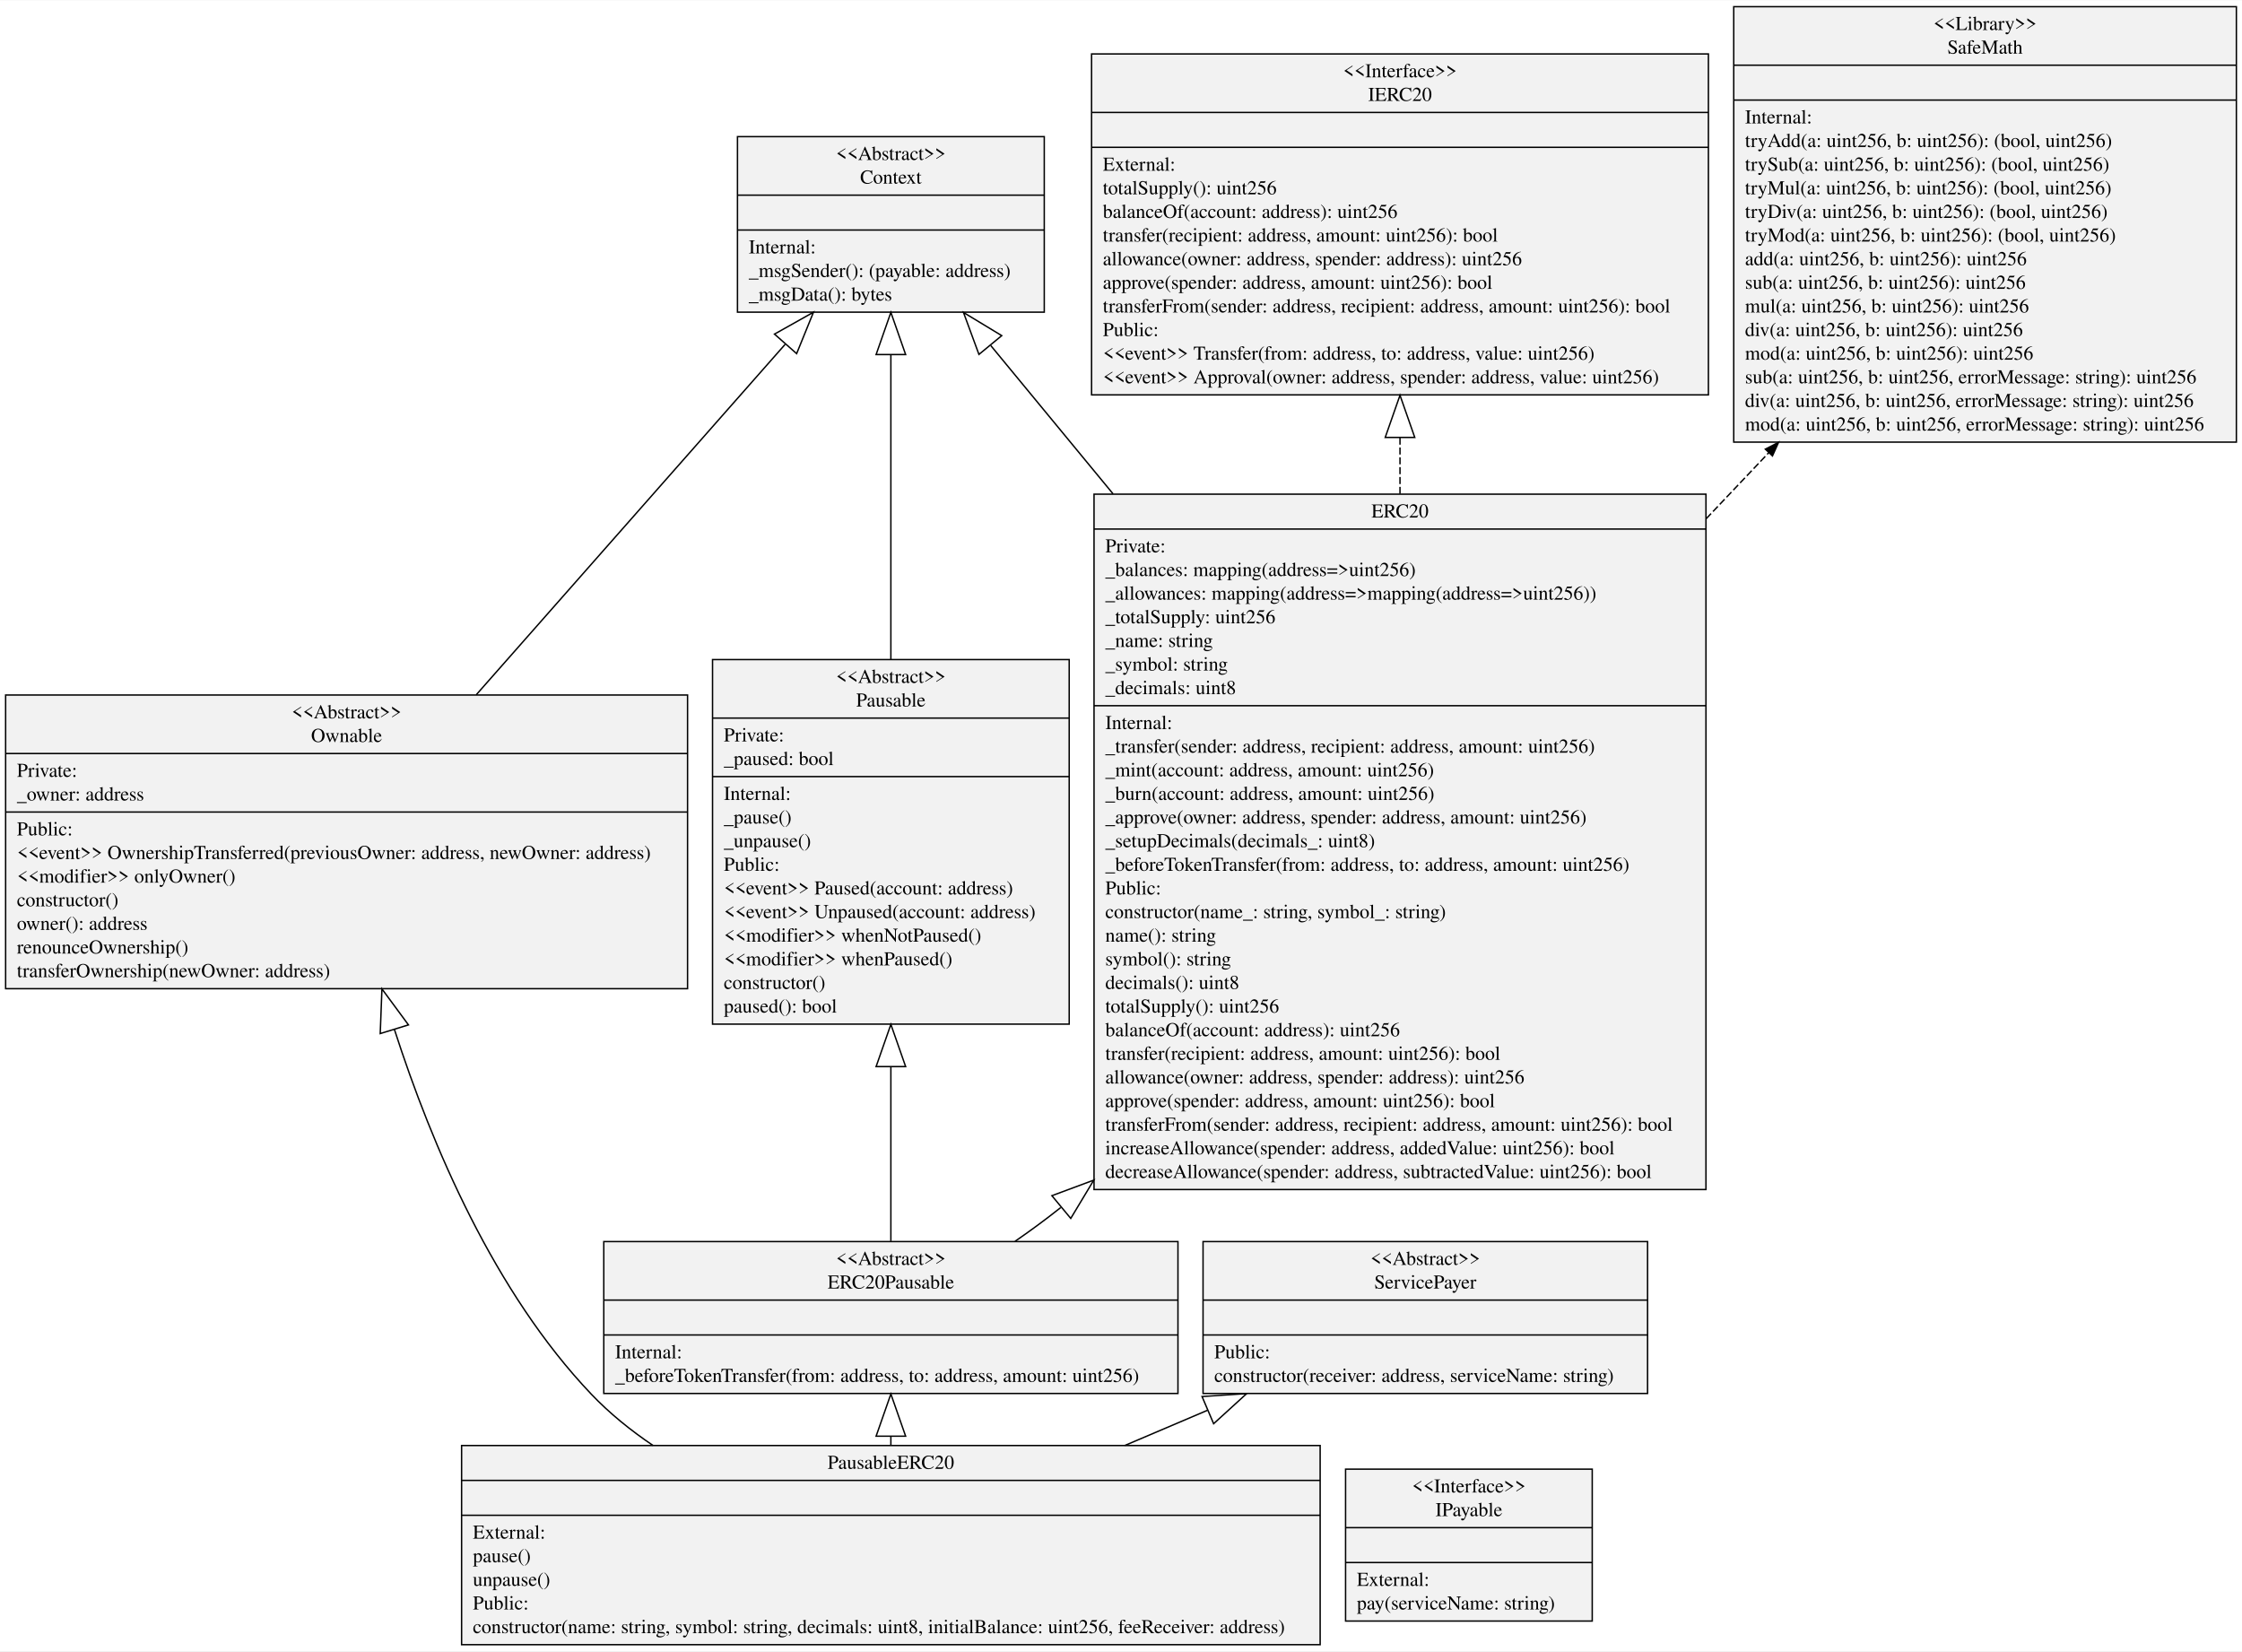
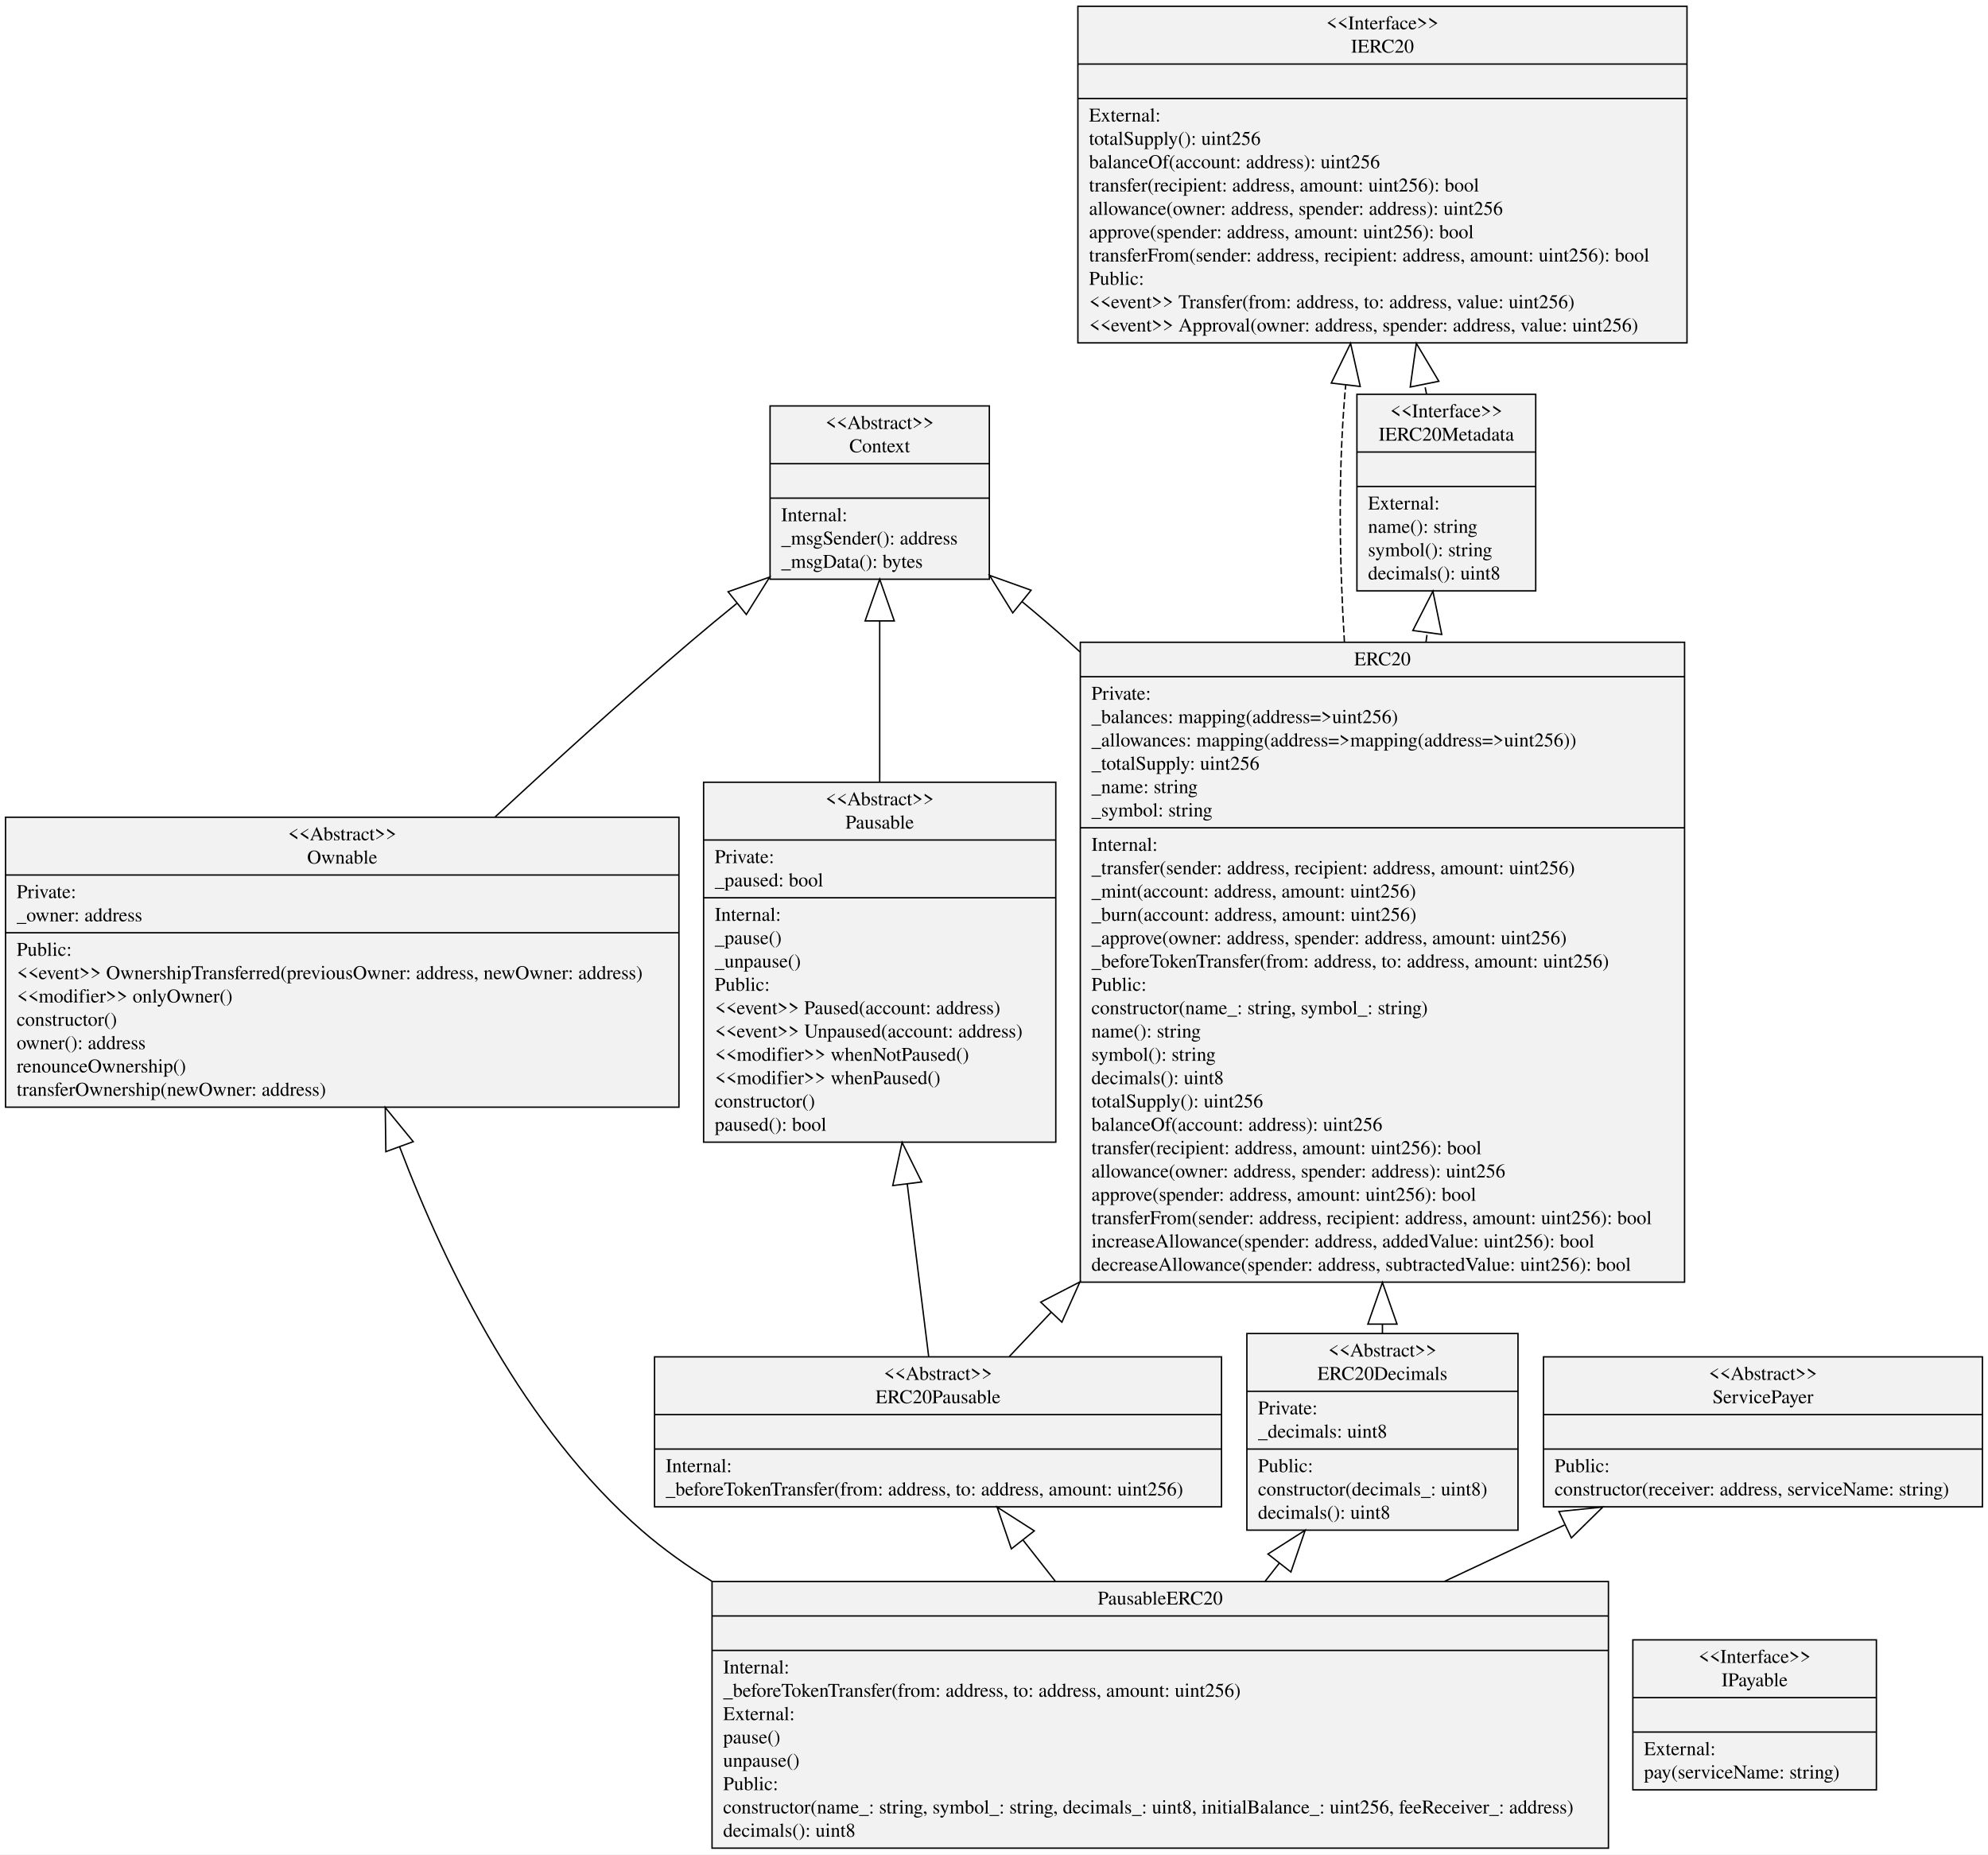
- <svg xmlns="http://www.w3.org/2000/svg" width="1594pt" height="1174pt" viewBox="0.00 0.00 1594.13 1173.60">
-   <g id="graph0" class="graph" transform="scale(1 1) rotate(0) translate(4 1169.6)">
-     <polygon fill="#ffffff" stroke="transparent" points="-4,4 -4,-1169.6 1590.133,-1169.6 1590.133,4 -4,4" />
+ <svg xmlns="http://www.w3.org/2000/svg" width="1431pt" height="1335pt" viewBox="0.00 0.00 1431.48 1335.40">
+   <g id="graph0" class="graph" transform="scale(1 1) rotate(0) translate(4 1331.4)">
+     <polygon fill="#ffffff" stroke="transparent" points="-4,4 -4,-1331.4 1427.477,-1331.4 1427.477,4 -4,4" />
    <g id="node1" class="node">
-       <polygon fill="#f2f2f2" stroke="#000000" points="520.365,-947.9 520.365,-1072.7 738.509,-1072.7 738.509,-947.9 520.365,-947.9" />
-       <text text-anchor="middle" x="629.437" y="-1056.1" font-family="Times,serif" font-size="14.00" fill="#000000">&lt;&lt;Abstract&gt;&gt;</text>
-       <text text-anchor="middle" x="629.437" y="-1039.3" font-family="Times,serif" font-size="14.00" fill="#000000">Context</text>
-       <polyline fill="none" stroke="#000000" points="520.365,-1031.1 738.509,-1031.1 " />
-       <text text-anchor="middle" x="629.437" y="-1014.5" font-family="Times,serif" font-size="14.00" fill="#000000"> </text>
-       <polyline fill="none" stroke="#000000" points="520.365,-1006.3 738.509,-1006.3 " />
-       <text text-anchor="start" x="528.365" y="-989.7" font-family="Times,serif" font-size="14.00" fill="#000000">Internal:</text>
-       <text text-anchor="start" x="528.365" y="-972.9" font-family="Times,serif" font-size="14.00" fill="#000000">    _msgSender(): (payable: address)</text>
-       <text text-anchor="start" x="528.365" y="-956.1" font-family="Times,serif" font-size="14.00" fill="#000000">    _msgData(): bytes</text>
+       <polygon fill="#f2f2f2" stroke="#000000" points="550.488,-914.3 550.488,-1039.1 708.386,-1039.1 708.386,-914.3 550.488,-914.3" />
+       <text text-anchor="middle" x="629.437" y="-1022.5" font-family="Times,serif" font-size="14.00" fill="#000000">&lt;&lt;Abstract&gt;&gt;</text>
+       <text text-anchor="middle" x="629.437" y="-1005.7" font-family="Times,serif" font-size="14.00" fill="#000000">Context</text>
+       <polyline fill="none" stroke="#000000" points="550.488,-997.5 708.386,-997.5 " />
+       <text text-anchor="middle" x="629.437" y="-980.9" font-family="Times,serif" font-size="14.00" fill="#000000"> </text>
+       <polyline fill="none" stroke="#000000" points="550.488,-972.7 708.386,-972.7 " />
+       <text text-anchor="start" x="558.488" y="-956.1" font-family="Times,serif" font-size="14.00" fill="#000000">Internal:</text>
+       <text text-anchor="start" x="558.488" y="-939.3" font-family="Times,serif" font-size="14.00" fill="#000000">    _msgSender(): address</text>
+       <text text-anchor="start" x="558.488" y="-922.5" font-family="Times,serif" font-size="14.00" fill="#000000">    _msgData(): bytes</text>
    </g>
    <g id="node2" class="node">
-       <polygon fill="#f2f2f2" stroke="#000000" points="0,-466.9 0,-675.7 484.874,-675.7 484.874,-466.9 0,-466.9" />
-       <text text-anchor="middle" x="242.437" y="-659.1" font-family="Times,serif" font-size="14.00" fill="#000000">&lt;&lt;Abstract&gt;&gt;</text>
-       <text text-anchor="middle" x="242.437" y="-642.3" font-family="Times,serif" font-size="14.00" fill="#000000">Ownable</text>
-       <polyline fill="none" stroke="#000000" points="0,-634.1 484.874,-634.1 " />
-       <text text-anchor="start" x="8" y="-617.5" font-family="Times,serif" font-size="14.00" fill="#000000">Private:</text>
-       <text text-anchor="start" x="8" y="-600.7" font-family="Times,serif" font-size="14.00" fill="#000000">   _owner: address</text>
-       <polyline fill="none" stroke="#000000" points="0,-592.5 484.874,-592.5 " />
-       <text text-anchor="start" x="8" y="-575.9" font-family="Times,serif" font-size="14.00" fill="#000000">Public:</text>
-       <text text-anchor="start" x="8" y="-559.1" font-family="Times,serif" font-size="14.00" fill="#000000">    &lt;&lt;event&gt;&gt; OwnershipTransferred(previousOwner: address, newOwner: address)</text>
-       <text text-anchor="start" x="8" y="-542.3" font-family="Times,serif" font-size="14.00" fill="#000000">    &lt;&lt;modifier&gt;&gt; onlyOwner()</text>
-       <text text-anchor="start" x="8" y="-525.5" font-family="Times,serif" font-size="14.00" fill="#000000">    constructor()</text>
-       <text text-anchor="start" x="8" y="-508.7" font-family="Times,serif" font-size="14.00" fill="#000000">    owner(): address</text>
-       <text text-anchor="start" x="8" y="-491.9" font-family="Times,serif" font-size="14.00" fill="#000000">    renounceOwnership()</text>
-       <text text-anchor="start" x="8" y="-475.1" font-family="Times,serif" font-size="14.00" fill="#000000">    transferOwnership(newOwner: address)</text>
+       <polygon fill="#f2f2f2" stroke="#000000" points="0,-534.1 0,-742.9 484.874,-742.9 484.874,-534.1 0,-534.1" />
+       <text text-anchor="middle" x="242.437" y="-726.3" font-family="Times,serif" font-size="14.00" fill="#000000">&lt;&lt;Abstract&gt;&gt;</text>
+       <text text-anchor="middle" x="242.437" y="-709.5" font-family="Times,serif" font-size="14.00" fill="#000000">Ownable</text>
+       <polyline fill="none" stroke="#000000" points="0,-701.3 484.874,-701.3 " />
+       <text text-anchor="start" x="8" y="-684.7" font-family="Times,serif" font-size="14.00" fill="#000000">Private:</text>
+       <text text-anchor="start" x="8" y="-667.9" font-family="Times,serif" font-size="14.00" fill="#000000">   _owner: address</text>
+       <polyline fill="none" stroke="#000000" points="0,-659.7 484.874,-659.7 " />
+       <text text-anchor="start" x="8" y="-643.1" font-family="Times,serif" font-size="14.00" fill="#000000">Public:</text>
+       <text text-anchor="start" x="8" y="-626.3" font-family="Times,serif" font-size="14.00" fill="#000000">    &lt;&lt;event&gt;&gt; OwnershipTransferred(previousOwner: address, newOwner: address)</text>
+       <text text-anchor="start" x="8" y="-609.5" font-family="Times,serif" font-size="14.00" fill="#000000">    &lt;&lt;modifier&gt;&gt; onlyOwner()</text>
+       <text text-anchor="start" x="8" y="-592.7" font-family="Times,serif" font-size="14.00" fill="#000000">    constructor()</text>
+       <text text-anchor="start" x="8" y="-575.9" font-family="Times,serif" font-size="14.00" fill="#000000">    owner(): address</text>
+       <text text-anchor="start" x="8" y="-559.1" font-family="Times,serif" font-size="14.00" fill="#000000">    renounceOwnership()</text>
+       <text text-anchor="start" x="8" y="-542.3" font-family="Times,serif" font-size="14.00" fill="#000000">    transferOwnership(newOwner: address)</text>
    </g>
    <g id="edge1" class="edge">
-       <path fill="none" stroke="#000000" d="M334.642,-675.894C401.729,-751.996 491.441,-853.762 554.212,-924.967" />
-       <polygon fill="none" stroke="#000000" points="546.681,-932.302 574.395,-947.863 562.433,-918.415 546.681,-932.302" />
+       <path fill="none" stroke="#000000" d="M352.323,-742.928C395.635,-783.2 446.234,-829.167 493.437,-869.4 504.032,-878.431 515.242,-887.703 526.498,-896.836" />
+       <polygon fill="none" stroke="#000000" points="520.253,-905.286 550.23,-915.851 533.384,-888.898 520.253,-905.286" />
    </g>
    <g id="node3" class="node">
-       <polygon fill="#f2f2f2" stroke="#000000" points="772.137,-889.1 772.137,-1131.5 1210.737,-1131.5 1210.737,-889.1 772.137,-889.1" />
-       <text text-anchor="middle" x="991.437" y="-1114.9" font-family="Times,serif" font-size="14.00" fill="#000000">&lt;&lt;Interface&gt;&gt;</text>
-       <text text-anchor="middle" x="991.437" y="-1098.1" font-family="Times,serif" font-size="14.00" fill="#000000">IERC20</text>
-       <polyline fill="none" stroke="#000000" points="772.137,-1089.9 1210.737,-1089.9 " />
-       <text text-anchor="middle" x="991.437" y="-1073.3" font-family="Times,serif" font-size="14.00" fill="#000000"> </text>
-       <polyline fill="none" stroke="#000000" points="772.137,-1065.1 1210.737,-1065.1 " />
-       <text text-anchor="start" x="780.137" y="-1048.5" font-family="Times,serif" font-size="14.00" fill="#000000">External:</text>
-       <text text-anchor="start" x="780.137" y="-1031.7" font-family="Times,serif" font-size="14.00" fill="#000000">     totalSupply(): uint256</text>
-       <text text-anchor="start" x="780.137" y="-1014.9" font-family="Times,serif" font-size="14.00" fill="#000000">     balanceOf(account: address): uint256</text>
-       <text text-anchor="start" x="780.137" y="-998.1" font-family="Times,serif" font-size="14.00" fill="#000000">     transfer(recipient: address, amount: uint256): bool</text>
-       <text text-anchor="start" x="780.137" y="-981.3" font-family="Times,serif" font-size="14.00" fill="#000000">     allowance(owner: address, spender: address): uint256</text>
-       <text text-anchor="start" x="780.137" y="-964.5" font-family="Times,serif" font-size="14.00" fill="#000000">     approve(spender: address, amount: uint256): bool</text>
-       <text text-anchor="start" x="780.137" y="-947.7" font-family="Times,serif" font-size="14.00" fill="#000000">     transferFrom(sender: address, recipient: address, amount: uint256): bool</text>
-       <text text-anchor="start" x="780.137" y="-930.9" font-family="Times,serif" font-size="14.00" fill="#000000">Public:</text>
-       <text text-anchor="start" x="780.137" y="-914.1" font-family="Times,serif" font-size="14.00" fill="#000000">    &lt;&lt;event&gt;&gt; Transfer(from: address, to: address, value: uint256)</text>
-       <text text-anchor="start" x="780.137" y="-897.3" font-family="Times,serif" font-size="14.00" fill="#000000">    &lt;&lt;event&gt;&gt; Approval(owner: address, spender: address, value: uint256)</text>
+       <polygon fill="#f2f2f2" stroke="#000000" points="772.137,-1084.5 772.137,-1326.9 1210.737,-1326.9 1210.737,-1084.5 772.137,-1084.5" />
+       <text text-anchor="middle" x="991.437" y="-1310.3" font-family="Times,serif" font-size="14.00" fill="#000000">&lt;&lt;Interface&gt;&gt;</text>
+       <text text-anchor="middle" x="991.437" y="-1293.5" font-family="Times,serif" font-size="14.00" fill="#000000">IERC20</text>
+       <polyline fill="none" stroke="#000000" points="772.137,-1285.3 1210.737,-1285.3 " />
+       <text text-anchor="middle" x="991.437" y="-1268.7" font-family="Times,serif" font-size="14.00" fill="#000000"> </text>
+       <polyline fill="none" stroke="#000000" points="772.137,-1260.5 1210.737,-1260.5 " />
+       <text text-anchor="start" x="780.137" y="-1243.9" font-family="Times,serif" font-size="14.00" fill="#000000">External:</text>
+       <text text-anchor="start" x="780.137" y="-1227.1" font-family="Times,serif" font-size="14.00" fill="#000000">     totalSupply(): uint256</text>
+       <text text-anchor="start" x="780.137" y="-1210.3" font-family="Times,serif" font-size="14.00" fill="#000000">     balanceOf(account: address): uint256</text>
+       <text text-anchor="start" x="780.137" y="-1193.5" font-family="Times,serif" font-size="14.00" fill="#000000">     transfer(recipient: address, amount: uint256): bool</text>
+       <text text-anchor="start" x="780.137" y="-1176.7" font-family="Times,serif" font-size="14.00" fill="#000000">     allowance(owner: address, spender: address): uint256</text>
+       <text text-anchor="start" x="780.137" y="-1159.9" font-family="Times,serif" font-size="14.00" fill="#000000">     approve(spender: address, amount: uint256): bool</text>
+       <text text-anchor="start" x="780.137" y="-1143.1" font-family="Times,serif" font-size="14.00" fill="#000000">     transferFrom(sender: address, recipient: address, amount: uint256): bool</text>
+       <text text-anchor="start" x="780.137" y="-1126.3" font-family="Times,serif" font-size="14.00" fill="#000000">Public:</text>
+       <text text-anchor="start" x="780.137" y="-1109.5" font-family="Times,serif" font-size="14.00" fill="#000000">    &lt;&lt;event&gt;&gt; Transfer(from: address, to: address, value: uint256)</text>
+       <text text-anchor="start" x="780.137" y="-1092.7" font-family="Times,serif" font-size="14.00" fill="#000000">    &lt;&lt;event&gt;&gt; Approval(owner: address, spender: address, value: uint256)</text>
    </g>
    <g id="node4" class="node">
-       <polygon fill="#f2f2f2" stroke="#000000" points="1228.741,-855.5 1228.741,-1165.1 1586.133,-1165.1 1586.133,-855.5 1228.741,-855.5" />
-       <text text-anchor="middle" x="1407.437" y="-1148.5" font-family="Times,serif" font-size="14.00" fill="#000000">&lt;&lt;Library&gt;&gt;</text>
-       <text text-anchor="middle" x="1407.437" y="-1131.7" font-family="Times,serif" font-size="14.00" fill="#000000">SafeMath</text>
-       <polyline fill="none" stroke="#000000" points="1228.741,-1123.5 1586.133,-1123.5 " />
-       <text text-anchor="middle" x="1407.437" y="-1106.9" font-family="Times,serif" font-size="14.00" fill="#000000"> </text>
-       <polyline fill="none" stroke="#000000" points="1228.741,-1098.7 1586.133,-1098.7 " />
-       <text text-anchor="start" x="1236.741" y="-1082.1" font-family="Times,serif" font-size="14.00" fill="#000000">Internal:</text>
-       <text text-anchor="start" x="1236.741" y="-1065.3" font-family="Times,serif" font-size="14.00" fill="#000000">    tryAdd(a: uint256, b: uint256): (bool, uint256)</text>
-       <text text-anchor="start" x="1236.741" y="-1048.5" font-family="Times,serif" font-size="14.00" fill="#000000">    trySub(a: uint256, b: uint256): (bool, uint256)</text>
-       <text text-anchor="start" x="1236.741" y="-1031.7" font-family="Times,serif" font-size="14.00" fill="#000000">    tryMul(a: uint256, b: uint256): (bool, uint256)</text>
-       <text text-anchor="start" x="1236.741" y="-1014.9" font-family="Times,serif" font-size="14.00" fill="#000000">    tryDiv(a: uint256, b: uint256): (bool, uint256)</text>
-       <text text-anchor="start" x="1236.741" y="-998.1" font-family="Times,serif" font-size="14.00" fill="#000000">    tryMod(a: uint256, b: uint256): (bool, uint256)</text>
-       <text text-anchor="start" x="1236.741" y="-981.3" font-family="Times,serif" font-size="14.00" fill="#000000">    add(a: uint256, b: uint256): uint256</text>
-       <text text-anchor="start" x="1236.741" y="-964.5" font-family="Times,serif" font-size="14.00" fill="#000000">    sub(a: uint256, b: uint256): uint256</text>
-       <text text-anchor="start" x="1236.741" y="-947.7" font-family="Times,serif" font-size="14.00" fill="#000000">    mul(a: uint256, b: uint256): uint256</text>
-       <text text-anchor="start" x="1236.741" y="-930.9" font-family="Times,serif" font-size="14.00" fill="#000000">    div(a: uint256, b: uint256): uint256</text>
-       <text text-anchor="start" x="1236.741" y="-914.1" font-family="Times,serif" font-size="14.00" fill="#000000">    mod(a: uint256, b: uint256): uint256</text>
-       <text text-anchor="start" x="1236.741" y="-897.3" font-family="Times,serif" font-size="14.00" fill="#000000">    sub(a: uint256, b: uint256, errorMessage: string): uint256</text>
-       <text text-anchor="start" x="1236.741" y="-880.5" font-family="Times,serif" font-size="14.00" fill="#000000">    div(a: uint256, b: uint256, errorMessage: string): uint256</text>
-       <text text-anchor="start" x="1236.741" y="-863.7" font-family="Times,serif" font-size="14.00" fill="#000000">    mod(a: uint256, b: uint256, errorMessage: string): uint256</text>
+       <polygon fill="#f2f2f2" stroke="#000000" points="973.06,-905.9 973.06,-1047.5 1101.814,-1047.5 1101.814,-905.9 973.06,-905.9" />
+       <text text-anchor="middle" x="1037.437" y="-1030.9" font-family="Times,serif" font-size="14.00" fill="#000000">&lt;&lt;Interface&gt;&gt;</text>
+       <text text-anchor="middle" x="1037.437" y="-1014.1" font-family="Times,serif" font-size="14.00" fill="#000000">IERC20Metadata</text>
+       <polyline fill="none" stroke="#000000" points="973.06,-1005.9 1101.814,-1005.9 " />
+       <text text-anchor="middle" x="1037.437" y="-989.3" font-family="Times,serif" font-size="14.00" fill="#000000"> </text>
+       <polyline fill="none" stroke="#000000" points="973.06,-981.1 1101.814,-981.1 " />
+       <text text-anchor="start" x="981.06" y="-964.5" font-family="Times,serif" font-size="14.00" fill="#000000">External:</text>
+       <text text-anchor="start" x="981.06" y="-947.7" font-family="Times,serif" font-size="14.00" fill="#000000">     name(): string</text>
+       <text text-anchor="start" x="981.06" y="-930.9" font-family="Times,serif" font-size="14.00" fill="#000000">     symbol(): string</text>
+       <text text-anchor="start" x="981.06" y="-914.1" font-family="Times,serif" font-size="14.00" fill="#000000">     decimals(): uint8</text>
+     </g>
+     <g id="edge2" class="edge">
+       <path fill="none" stroke="#000000" stroke-dasharray="5,2" d="M1023.197,-1047.589C1022.739,-1049.872 1022.274,-1052.183 1021.806,-1054.516" />
+       <polygon fill="none" stroke="#000000" points="1011.457,-1052.719 1015.843,-1084.199 1032.046,-1056.855 1011.457,-1052.719" />
    </g>
    <g id="node5" class="node">
-       <polygon fill="#f2f2f2" stroke="#000000" points="773.887,-324.1 773.887,-818.5 1208.987,-818.5 1208.987,-324.1 773.887,-324.1" />
-       <text text-anchor="middle" x="991.437" y="-801.9" font-family="Times,serif" font-size="14.00" fill="#000000">ERC20</text>
-       <polyline fill="none" stroke="#000000" points="773.887,-793.7 1208.987,-793.7 " />
-       <text text-anchor="start" x="781.887" y="-777.1" font-family="Times,serif" font-size="14.00" fill="#000000">Private:</text>
-       <text text-anchor="start" x="781.887" y="-760.3" font-family="Times,serif" font-size="14.00" fill="#000000">   _balances: mapping(address=&gt;uint256)</text>
-       <text text-anchor="start" x="781.887" y="-743.5" font-family="Times,serif" font-size="14.00" fill="#000000">   _allowances: mapping(address=&gt;mapping(address=&gt;uint256))</text>
-       <text text-anchor="start" x="781.887" y="-726.7" font-family="Times,serif" font-size="14.00" fill="#000000">   _totalSupply: uint256</text>
-       <text text-anchor="start" x="781.887" y="-709.9" font-family="Times,serif" font-size="14.00" fill="#000000">   _name: string</text>
-       <text text-anchor="start" x="781.887" y="-693.1" font-family="Times,serif" font-size="14.00" fill="#000000">   _symbol: string</text>
-       <text text-anchor="start" x="781.887" y="-676.3" font-family="Times,serif" font-size="14.00" fill="#000000">   _decimals: uint8</text>
-       <polyline fill="none" stroke="#000000" points="773.887,-668.1 1208.987,-668.1 " />
-       <text text-anchor="start" x="781.887" y="-651.5" font-family="Times,serif" font-size="14.00" fill="#000000">Internal:</text>
-       <text text-anchor="start" x="781.887" y="-634.7" font-family="Times,serif" font-size="14.00" fill="#000000">    _transfer(sender: address, recipient: address, amount: uint256)</text>
-       <text text-anchor="start" x="781.887" y="-617.9" font-family="Times,serif" font-size="14.00" fill="#000000">    _mint(account: address, amount: uint256)</text>
-       <text text-anchor="start" x="781.887" y="-601.1" font-family="Times,serif" font-size="14.00" fill="#000000">    _burn(account: address, amount: uint256)</text>
-       <text text-anchor="start" x="781.887" y="-584.3" font-family="Times,serif" font-size="14.00" fill="#000000">    _approve(owner: address, spender: address, amount: uint256)</text>
-       <text text-anchor="start" x="781.887" y="-567.5" font-family="Times,serif" font-size="14.00" fill="#000000">    _setupDecimals(decimals_: uint8)</text>
-       <text text-anchor="start" x="781.887" y="-550.7" font-family="Times,serif" font-size="14.00" fill="#000000">    _beforeTokenTransfer(from: address, to: address, amount: uint256)</text>
-       <text text-anchor="start" x="781.887" y="-533.9" font-family="Times,serif" font-size="14.00" fill="#000000">Public:</text>
-       <text text-anchor="start" x="781.887" y="-517.1" font-family="Times,serif" font-size="14.00" fill="#000000">    constructor(name_: string, symbol_: string)</text>
-       <text text-anchor="start" x="781.887" y="-500.3" font-family="Times,serif" font-size="14.00" fill="#000000">    name(): string</text>
-       <text text-anchor="start" x="781.887" y="-483.5" font-family="Times,serif" font-size="14.00" fill="#000000">    symbol(): string</text>
-       <text text-anchor="start" x="781.887" y="-466.7" font-family="Times,serif" font-size="14.00" fill="#000000">    decimals(): uint8</text>
-       <text text-anchor="start" x="781.887" y="-449.9" font-family="Times,serif" font-size="14.00" fill="#000000">    totalSupply(): uint256</text>
-       <text text-anchor="start" x="781.887" y="-433.1" font-family="Times,serif" font-size="14.00" fill="#000000">    balanceOf(account: address): uint256</text>
-       <text text-anchor="start" x="781.887" y="-416.3" font-family="Times,serif" font-size="14.00" fill="#000000">    transfer(recipient: address, amount: uint256): bool</text>
-       <text text-anchor="start" x="781.887" y="-399.5" font-family="Times,serif" font-size="14.00" fill="#000000">    allowance(owner: address, spender: address): uint256</text>
-       <text text-anchor="start" x="781.887" y="-382.7" font-family="Times,serif" font-size="14.00" fill="#000000">    approve(spender: address, amount: uint256): bool</text>
-       <text text-anchor="start" x="781.887" y="-365.9" font-family="Times,serif" font-size="14.00" fill="#000000">    transferFrom(sender: address, recipient: address, amount: uint256): bool</text>
-       <text text-anchor="start" x="781.887" y="-349.1" font-family="Times,serif" font-size="14.00" fill="#000000">    increaseAllowance(spender: address, addedValue: uint256): bool</text>
-       <text text-anchor="start" x="781.887" y="-332.3" font-family="Times,serif" font-size="14.00" fill="#000000">    decreaseAllowance(spender: address, subtractedValue: uint256): bool</text>
-     </g>
-     <g id="edge2" class="edge">
-       <path fill="none" stroke="#000000" d="M787.426,-818.706C756.257,-856.505 726.014,-893.181 700.474,-924.153" />
-       <polygon fill="none" stroke="#000000" points="692.057,-917.856 681.072,-947.682 708.259,-931.216 692.057,-917.856" />
+       <polygon fill="#f2f2f2" stroke="#000000" points="773.887,-408.1 773.887,-868.9 1208.987,-868.9 1208.987,-408.1 773.887,-408.1" />
+       <text text-anchor="middle" x="991.437" y="-852.3" font-family="Times,serif" font-size="14.00" fill="#000000">ERC20</text>
+       <polyline fill="none" stroke="#000000" points="773.887,-844.1 1208.987,-844.1 " />
+       <text text-anchor="start" x="781.887" y="-827.5" font-family="Times,serif" font-size="14.00" fill="#000000">Private:</text>
+       <text text-anchor="start" x="781.887" y="-810.7" font-family="Times,serif" font-size="14.00" fill="#000000">   _balances: mapping(address=&gt;uint256)</text>
+       <text text-anchor="start" x="781.887" y="-793.9" font-family="Times,serif" font-size="14.00" fill="#000000">   _allowances: mapping(address=&gt;mapping(address=&gt;uint256))</text>
+       <text text-anchor="start" x="781.887" y="-777.1" font-family="Times,serif" font-size="14.00" fill="#000000">   _totalSupply: uint256</text>
+       <text text-anchor="start" x="781.887" y="-760.3" font-family="Times,serif" font-size="14.00" fill="#000000">   _name: string</text>
+       <text text-anchor="start" x="781.887" y="-743.5" font-family="Times,serif" font-size="14.00" fill="#000000">   _symbol: string</text>
+       <polyline fill="none" stroke="#000000" points="773.887,-735.3 1208.987,-735.3 " />
+       <text text-anchor="start" x="781.887" y="-718.7" font-family="Times,serif" font-size="14.00" fill="#000000">Internal:</text>
+       <text text-anchor="start" x="781.887" y="-701.9" font-family="Times,serif" font-size="14.00" fill="#000000">    _transfer(sender: address, recipient: address, amount: uint256)</text>
+       <text text-anchor="start" x="781.887" y="-685.1" font-family="Times,serif" font-size="14.00" fill="#000000">    _mint(account: address, amount: uint256)</text>
+       <text text-anchor="start" x="781.887" y="-668.3" font-family="Times,serif" font-size="14.00" fill="#000000">    _burn(account: address, amount: uint256)</text>
+       <text text-anchor="start" x="781.887" y="-651.5" font-family="Times,serif" font-size="14.00" fill="#000000">    _approve(owner: address, spender: address, amount: uint256)</text>
+       <text text-anchor="start" x="781.887" y="-634.7" font-family="Times,serif" font-size="14.00" fill="#000000">    _beforeTokenTransfer(from: address, to: address, amount: uint256)</text>
+       <text text-anchor="start" x="781.887" y="-617.9" font-family="Times,serif" font-size="14.00" fill="#000000">Public:</text>
+       <text text-anchor="start" x="781.887" y="-601.1" font-family="Times,serif" font-size="14.00" fill="#000000">    constructor(name_: string, symbol_: string)</text>
+       <text text-anchor="start" x="781.887" y="-584.3" font-family="Times,serif" font-size="14.00" fill="#000000">    name(): string</text>
+       <text text-anchor="start" x="781.887" y="-567.5" font-family="Times,serif" font-size="14.00" fill="#000000">    symbol(): string</text>
+       <text text-anchor="start" x="781.887" y="-550.7" font-family="Times,serif" font-size="14.00" fill="#000000">    decimals(): uint8</text>
+       <text text-anchor="start" x="781.887" y="-533.9" font-family="Times,serif" font-size="14.00" fill="#000000">    totalSupply(): uint256</text>
+       <text text-anchor="start" x="781.887" y="-517.1" font-family="Times,serif" font-size="14.00" fill="#000000">    balanceOf(account: address): uint256</text>
+       <text text-anchor="start" x="781.887" y="-500.3" font-family="Times,serif" font-size="14.00" fill="#000000">    transfer(recipient: address, amount: uint256): bool</text>
+       <text text-anchor="start" x="781.887" y="-483.5" font-family="Times,serif" font-size="14.00" fill="#000000">    allowance(owner: address, spender: address): uint256</text>
+       <text text-anchor="start" x="781.887" y="-466.7" font-family="Times,serif" font-size="14.00" fill="#000000">    approve(spender: address, amount: uint256): bool</text>
+       <text text-anchor="start" x="781.887" y="-449.9" font-family="Times,serif" font-size="14.00" fill="#000000">    transferFrom(sender: address, recipient: address, amount: uint256): bool</text>
+       <text text-anchor="start" x="781.887" y="-433.1" font-family="Times,serif" font-size="14.00" fill="#000000">    increaseAllowance(spender: address, addedValue: uint256): bool</text>
+       <text text-anchor="start" x="781.887" y="-416.3" font-family="Times,serif" font-size="14.00" fill="#000000">    decreaseAllowance(spender: address, subtractedValue: uint256): bool</text>
    </g>
    <g id="edge3" class="edge">
-       <path fill="none" stroke="#000000" stroke-dasharray="5,2" d="M991.437,-818.706C991.437,-832.248 991.437,-845.647 991.437,-858.69" />
-       <polygon fill="none" stroke="#000000" points="980.937,-858.843 991.437,-888.843 1001.937,-858.843 980.937,-858.843" />
+       <path fill="none" stroke="#000000" d="M773.595,-862.016C770.869,-864.501 768.149,-866.963 765.437,-869.4 754.811,-878.948 743.447,-888.648 731.983,-898.113" />
+       <polygon fill="none" stroke="#000000" points="725.242,-890.061 708.518,-917.09 738.447,-906.389 725.242,-890.061" />
    </g>
    <g id="edge4" class="edge">
-       <path fill="none" stroke="#000000" stroke-dasharray="5,2" d="M1209.184,-801.086C1224.135,-816.864 1239.019,-832.57 1253.526,-847.879" />
-       <polygon fill="#000000" stroke="#000000" points="1251.197,-850.51 1260.616,-855.361 1256.278,-845.695 1251.197,-850.51" />
+       <path fill="none" stroke="#000000" stroke-dasharray="5,2" d="M964.067,-868.997C960.473,-927.427 959.512,-990.053 964.437,-1048 964.609,-1050.022 964.793,-1052.056 964.988,-1054.102" />
+       <polygon fill="none" stroke="#000000" points="954.588,-1055.566 968.508,-1084.14 975.445,-1053.122 954.588,-1055.566" />
+     </g>
+     <g id="edge5" class="edge">
+       <path fill="none" stroke="#000000" stroke-dasharray="5,2" d="M1022.819,-869.227C1023.119,-871.43 1023.416,-873.617 1023.711,-875.786" />
+       <polygon fill="none" stroke="#000000" points="1013.33,-877.374 1027.778,-905.685 1034.139,-874.543 1013.33,-877.374" />
    </g>
    <g id="node6" class="node">
-       <polygon fill="#f2f2f2" stroke="#000000" points="502.635,-441.7 502.635,-700.9 756.239,-700.9 756.239,-441.7 502.635,-441.7" />
-       <text text-anchor="middle" x="629.437" y="-684.3" font-family="Times,serif" font-size="14.00" fill="#000000">&lt;&lt;Abstract&gt;&gt;</text>
-       <text text-anchor="middle" x="629.437" y="-667.5" font-family="Times,serif" font-size="14.00" fill="#000000">Pausable</text>
-       <polyline fill="none" stroke="#000000" points="502.635,-659.3 756.239,-659.3 " />
-       <text text-anchor="start" x="510.635" y="-642.7" font-family="Times,serif" font-size="14.00" fill="#000000">Private:</text>
-       <text text-anchor="start" x="510.635" y="-625.9" font-family="Times,serif" font-size="14.00" fill="#000000">   _paused: bool</text>
-       <polyline fill="none" stroke="#000000" points="502.635,-617.7 756.239,-617.7 " />
-       <text text-anchor="start" x="510.635" y="-601.1" font-family="Times,serif" font-size="14.00" fill="#000000">Internal:</text>
-       <text text-anchor="start" x="510.635" y="-584.3" font-family="Times,serif" font-size="14.00" fill="#000000">    _pause()</text>
-       <text text-anchor="start" x="510.635" y="-567.5" font-family="Times,serif" font-size="14.00" fill="#000000">    _unpause()</text>
-       <text text-anchor="start" x="510.635" y="-550.7" font-family="Times,serif" font-size="14.00" fill="#000000">Public:</text>
-       <text text-anchor="start" x="510.635" y="-533.9" font-family="Times,serif" font-size="14.00" fill="#000000">    &lt;&lt;event&gt;&gt; Paused(account: address)</text>
-       <text text-anchor="start" x="510.635" y="-517.1" font-family="Times,serif" font-size="14.00" fill="#000000">    &lt;&lt;event&gt;&gt; Unpaused(account: address)</text>
-       <text text-anchor="start" x="510.635" y="-500.3" font-family="Times,serif" font-size="14.00" fill="#000000">    &lt;&lt;modifier&gt;&gt; whenNotPaused()</text>
-       <text text-anchor="start" x="510.635" y="-483.5" font-family="Times,serif" font-size="14.00" fill="#000000">    &lt;&lt;modifier&gt;&gt; whenPaused()</text>
-       <text text-anchor="start" x="510.635" y="-466.7" font-family="Times,serif" font-size="14.00" fill="#000000">    constructor()</text>
-       <text text-anchor="start" x="510.635" y="-449.9" font-family="Times,serif" font-size="14.00" fill="#000000">    paused(): bool</text>
-     </g>
-     <g id="edge5" class="edge">
-       <path fill="none" stroke="#000000" d="M629.437,-700.936C629.437,-770.435 629.437,-854.461 629.437,-917.393" />
-       <polygon fill="none" stroke="#000000" points="618.937,-917.751 629.437,-947.751 639.937,-917.751 618.937,-917.751" />
+       <polygon fill="#f2f2f2" stroke="#000000" points="502.635,-508.9 502.635,-768.1 756.239,-768.1 756.239,-508.9 502.635,-508.9" />
+       <text text-anchor="middle" x="629.437" y="-751.5" font-family="Times,serif" font-size="14.00" fill="#000000">&lt;&lt;Abstract&gt;&gt;</text>
+       <text text-anchor="middle" x="629.437" y="-734.7" font-family="Times,serif" font-size="14.00" fill="#000000">Pausable</text>
+       <polyline fill="none" stroke="#000000" points="502.635,-726.5 756.239,-726.5 " />
+       <text text-anchor="start" x="510.635" y="-709.9" font-family="Times,serif" font-size="14.00" fill="#000000">Private:</text>
+       <text text-anchor="start" x="510.635" y="-693.1" font-family="Times,serif" font-size="14.00" fill="#000000">   _paused: bool</text>
+       <polyline fill="none" stroke="#000000" points="502.635,-684.9 756.239,-684.9 " />
+       <text text-anchor="start" x="510.635" y="-668.3" font-family="Times,serif" font-size="14.00" fill="#000000">Internal:</text>
+       <text text-anchor="start" x="510.635" y="-651.5" font-family="Times,serif" font-size="14.00" fill="#000000">    _pause()</text>
+       <text text-anchor="start" x="510.635" y="-634.7" font-family="Times,serif" font-size="14.00" fill="#000000">    _unpause()</text>
+       <text text-anchor="start" x="510.635" y="-617.9" font-family="Times,serif" font-size="14.00" fill="#000000">Public:</text>
+       <text text-anchor="start" x="510.635" y="-601.1" font-family="Times,serif" font-size="14.00" fill="#000000">    &lt;&lt;event&gt;&gt; Paused(account: address)</text>
+       <text text-anchor="start" x="510.635" y="-584.3" font-family="Times,serif" font-size="14.00" fill="#000000">    &lt;&lt;event&gt;&gt; Unpaused(account: address)</text>
+       <text text-anchor="start" x="510.635" y="-567.5" font-family="Times,serif" font-size="14.00" fill="#000000">    &lt;&lt;modifier&gt;&gt; whenNotPaused()</text>
+       <text text-anchor="start" x="510.635" y="-550.7" font-family="Times,serif" font-size="14.00" fill="#000000">    &lt;&lt;modifier&gt;&gt; whenPaused()</text>
+       <text text-anchor="start" x="510.635" y="-533.9" font-family="Times,serif" font-size="14.00" fill="#000000">    constructor()</text>
+       <text text-anchor="start" x="510.635" y="-517.1" font-family="Times,serif" font-size="14.00" fill="#000000">    paused(): bool</text>
+     </g>
+     <g id="edge6" class="edge">
+       <path fill="none" stroke="#000000" d="M629.437,-768.29C629.437,-806.948 629.437,-848.508 629.437,-884.266" />
+       <polygon fill="none" stroke="#000000" points="618.937,-884.287 629.437,-914.287 639.937,-884.287 618.937,-884.287" />
    </g>
    <g id="node7" class="node">
-       <polygon fill="#f2f2f2" stroke="#000000" points="425.309,-179.1 425.309,-287.1 833.565,-287.1 833.565,-179.1 425.309,-179.1" />
-       <text text-anchor="middle" x="629.437" y="-270.5" font-family="Times,serif" font-size="14.00" fill="#000000">&lt;&lt;Abstract&gt;&gt;</text>
-       <text text-anchor="middle" x="629.437" y="-253.7" font-family="Times,serif" font-size="14.00" fill="#000000">ERC20Pausable</text>
-       <polyline fill="none" stroke="#000000" points="425.309,-245.5 833.565,-245.5 " />
-       <text text-anchor="middle" x="629.437" y="-228.9" font-family="Times,serif" font-size="14.00" fill="#000000"> </text>
-       <polyline fill="none" stroke="#000000" points="425.309,-220.7 833.565,-220.7 " />
-       <text text-anchor="start" x="433.309" y="-204.1" font-family="Times,serif" font-size="14.00" fill="#000000">Internal:</text>
-       <text text-anchor="start" x="433.309" y="-187.3" font-family="Times,serif" font-size="14.00" fill="#000000">    _beforeTokenTransfer(from: address, to: address, amount: uint256)</text>
-     </g>
-     <g id="edge6" class="edge">
-       <path fill="none" stroke="#000000" d="M717.709,-287.269C727.955,-294.344 738.278,-301.825 750.201,-311.288" />
-       <polygon fill="none" stroke="#000000" points="743.926,-319.725 773.718,-330.801 757.336,-303.564 743.926,-319.725" />
+       <polygon fill="#f2f2f2" stroke="#000000" points="467.309,-246.3 467.309,-354.3 875.565,-354.3 875.565,-246.3 467.309,-246.3" />
+       <text text-anchor="middle" x="671.437" y="-337.7" font-family="Times,serif" font-size="14.00" fill="#000000">&lt;&lt;Abstract&gt;&gt;</text>
+       <text text-anchor="middle" x="671.437" y="-320.9" font-family="Times,serif" font-size="14.00" fill="#000000">ERC20Pausable</text>
+       <polyline fill="none" stroke="#000000" points="467.309,-312.7 875.565,-312.7 " />
+       <text text-anchor="middle" x="671.437" y="-296.1" font-family="Times,serif" font-size="14.00" fill="#000000"> </text>
+       <polyline fill="none" stroke="#000000" points="467.309,-287.9 875.565,-287.9 " />
+       <text text-anchor="start" x="475.309" y="-271.3" font-family="Times,serif" font-size="14.00" fill="#000000">Internal:</text>
+       <text text-anchor="start" x="475.309" y="-254.5" font-family="Times,serif" font-size="14.00" fill="#000000">    _beforeTokenTransfer(from: address, to: address, amount: uint256)</text>
    </g>
    <g id="edge7" class="edge">
-       <path fill="none" stroke="#000000" d="M629.437,-287.438C629.437,-321.274 629.437,-366.719 629.437,-411.316" />
-       <polygon fill="none" stroke="#000000" points="618.937,-411.516 629.437,-441.516 639.937,-411.516 618.937,-411.516" />
+       <path fill="none" stroke="#000000" d="M722.851,-354.638C732.064,-364.376 742.188,-375.075 752.94,-386.439" />
+       <polygon fill="none" stroke="#000000" points="745.361,-393.705 773.606,-408.28 760.615,-379.272 745.361,-393.705" />
+     </g>
+     <g id="edge8" class="edge">
+       <path fill="none" stroke="#000000" d="M664.689,-354.638C660.477,-388.556 654.816,-434.137 649.265,-478.836" />
+       <polygon fill="none" stroke="#000000" points="638.832,-477.651 645.554,-508.716 659.672,-480.239 638.832,-477.651" />
    </g>
    <g id="node8" class="node">
-       <polygon fill="#f2f2f2" stroke="#000000" points="952.748,-17.3 952.748,-125.3 1128.126,-125.3 1128.126,-17.3 952.748,-17.3" />
-       <text text-anchor="middle" x="1040.437" y="-108.7" font-family="Times,serif" font-size="14.00" fill="#000000">&lt;&lt;Interface&gt;&gt;</text>
-       <text text-anchor="middle" x="1040.437" y="-91.9" font-family="Times,serif" font-size="14.00" fill="#000000">IPayable</text>
-       <polyline fill="none" stroke="#000000" points="952.748,-83.7 1128.126,-83.7 " />
-       <text text-anchor="middle" x="1040.437" y="-67.1" font-family="Times,serif" font-size="14.00" fill="#000000"> </text>
-       <polyline fill="none" stroke="#000000" points="952.748,-58.9 1128.126,-58.9 " />
-       <text text-anchor="start" x="960.748" y="-42.3" font-family="Times,serif" font-size="14.00" fill="#000000">External:</text>
-       <text text-anchor="start" x="960.748" y="-25.5" font-family="Times,serif" font-size="14.00" fill="#000000">     pay(serviceName: string)</text>
+       <polygon fill="#f2f2f2" stroke="#000000" points="893.822,-229.5 893.822,-371.1 1089.052,-371.1 1089.052,-229.5 893.822,-229.5" />
+       <text text-anchor="middle" x="991.437" y="-354.5" font-family="Times,serif" font-size="14.00" fill="#000000">&lt;&lt;Abstract&gt;&gt;</text>
+       <text text-anchor="middle" x="991.437" y="-337.7" font-family="Times,serif" font-size="14.00" fill="#000000">ERC20Decimals</text>
+       <polyline fill="none" stroke="#000000" points="893.822,-329.5 1089.052,-329.5 " />
+       <text text-anchor="start" x="901.822" y="-312.9" font-family="Times,serif" font-size="14.00" fill="#000000">Private:</text>
+       <text text-anchor="start" x="901.822" y="-296.1" font-family="Times,serif" font-size="14.00" fill="#000000">   _decimals: uint8</text>
+       <polyline fill="none" stroke="#000000" points="893.822,-287.9 1089.052,-287.9 " />
+       <text text-anchor="start" x="901.822" y="-271.3" font-family="Times,serif" font-size="14.00" fill="#000000">Public:</text>
+       <text text-anchor="start" x="901.822" y="-254.5" font-family="Times,serif" font-size="14.00" fill="#000000">    constructor(decimals_: uint8)</text>
+       <text text-anchor="start" x="901.822" y="-237.7" font-family="Times,serif" font-size="14.00" fill="#000000">    decimals(): uint8</text>
+     </g>
+     <g id="edge9" class="edge">
+       <path fill="none" stroke="#000000" d="M991.437,-371.198C991.437,-373.341 991.437,-375.515 991.437,-377.72" />
+       <polygon fill="none" stroke="#000000" points="980.937,-377.866 991.437,-407.866 1001.937,-377.866 980.937,-377.866" />
    </g>
    <g id="node9" class="node">
-       <polygon fill="#f2f2f2" stroke="#000000" points="851.397,-179.1 851.397,-287.1 1167.477,-287.1 1167.477,-179.1 851.397,-179.1" />
-       <text text-anchor="middle" x="1009.437" y="-270.5" font-family="Times,serif" font-size="14.00" fill="#000000">&lt;&lt;Abstract&gt;&gt;</text>
-       <text text-anchor="middle" x="1009.437" y="-253.7" font-family="Times,serif" font-size="14.00" fill="#000000">ServicePayer</text>
-       <polyline fill="none" stroke="#000000" points="851.397,-245.5 1167.477,-245.5 " />
-       <text text-anchor="middle" x="1009.437" y="-228.9" font-family="Times,serif" font-size="14.00" fill="#000000"> </text>
-       <polyline fill="none" stroke="#000000" points="851.397,-220.7 1167.477,-220.7 " />
-       <text text-anchor="start" x="859.397" y="-204.1" font-family="Times,serif" font-size="14.00" fill="#000000">Public:</text>
-       <text text-anchor="start" x="859.397" y="-187.3" font-family="Times,serif" font-size="14.00" fill="#000000">    constructor(receiver: address, serviceName: string)</text>
+       <polygon fill="#f2f2f2" stroke="#000000" points="1171.748,-42.5 1171.748,-150.5 1347.126,-150.5 1347.126,-42.5 1171.748,-42.5" />
+       <text text-anchor="middle" x="1259.437" y="-133.9" font-family="Times,serif" font-size="14.00" fill="#000000">&lt;&lt;Interface&gt;&gt;</text>
+       <text text-anchor="middle" x="1259.437" y="-117.1" font-family="Times,serif" font-size="14.00" fill="#000000">IPayable</text>
+       <polyline fill="none" stroke="#000000" points="1171.748,-108.9 1347.126,-108.9 " />
+       <text text-anchor="middle" x="1259.437" y="-92.3" font-family="Times,serif" font-size="14.00" fill="#000000"> </text>
+       <polyline fill="none" stroke="#000000" points="1171.748,-84.1 1347.126,-84.1 " />
+       <text text-anchor="start" x="1179.748" y="-67.5" font-family="Times,serif" font-size="14.00" fill="#000000">External:</text>
+       <text text-anchor="start" x="1179.748" y="-50.7" font-family="Times,serif" font-size="14.00" fill="#000000">     pay(serviceName: string)</text>
    </g>
    <g id="node10" class="node">
-       <polygon fill="#f2f2f2" stroke="#000000" points="324.207,-.5 324.207,-142.1 934.667,-142.1 934.667,-.5 324.207,-.5" />
-       <text text-anchor="middle" x="629.437" y="-125.5" font-family="Times,serif" font-size="14.00" fill="#000000">PausableERC20</text>
-       <polyline fill="none" stroke="#000000" points="324.207,-117.3 934.667,-117.3 " />
-       <text text-anchor="middle" x="629.437" y="-100.7" font-family="Times,serif" font-size="14.00" fill="#000000"> </text>
-       <polyline fill="none" stroke="#000000" points="324.207,-92.5 934.667,-92.5 " />
-       <text text-anchor="start" x="332.207" y="-75.9" font-family="Times,serif" font-size="14.00" fill="#000000">External:</text>
-       <text text-anchor="start" x="332.207" y="-59.1" font-family="Times,serif" font-size="14.00" fill="#000000">    pause()</text>
-       <text text-anchor="start" x="332.207" y="-42.3" font-family="Times,serif" font-size="14.00" fill="#000000">    unpause()</text>
-       <text text-anchor="start" x="332.207" y="-25.5" font-family="Times,serif" font-size="14.00" fill="#000000">Public:</text>
-       <text text-anchor="start" x="332.207" y="-8.7" font-family="Times,serif" font-size="14.00" fill="#000000">    constructor(name: string, symbol: string, decimals: uint8, initialBalance: uint256, feeReceiver: address)</text>
-     </g>
-     <g id="edge9" class="edge">
-       <path fill="none" stroke="#000000" d="M460.31,-142.132C444.358,-152.9 429.353,-165.027 416.437,-178.6 347.611,-250.924 303.183,-355.011 276.459,-437.854" />
-       <polygon fill="none" stroke="#000000" points="266.355,-434.988 267.567,-466.75 286.426,-441.164 266.355,-434.988" />
-     </g>
-     <g id="edge8" class="edge">
-       <path fill="none" stroke="#000000" d="M629.437,-142.268C629.437,-144.369 629.437,-146.48 629.437,-148.594" />
-       <polygon fill="none" stroke="#000000" points="618.937,-148.731 629.437,-178.731 639.937,-148.731 618.937,-148.731" />
+       <polygon fill="#f2f2f2" stroke="#000000" points="1107.397,-246.3 1107.397,-354.3 1423.477,-354.3 1423.477,-246.3 1107.397,-246.3" />
+       <text text-anchor="middle" x="1265.437" y="-337.7" font-family="Times,serif" font-size="14.00" fill="#000000">&lt;&lt;Abstract&gt;&gt;</text>
+       <text text-anchor="middle" x="1265.437" y="-320.9" font-family="Times,serif" font-size="14.00" fill="#000000">ServicePayer</text>
+       <polyline fill="none" stroke="#000000" points="1107.397,-312.7 1423.477,-312.7 " />
+       <text text-anchor="middle" x="1265.437" y="-296.1" font-family="Times,serif" font-size="14.00" fill="#000000"> </text>
+       <polyline fill="none" stroke="#000000" points="1107.397,-287.9 1423.477,-287.9 " />
+       <text text-anchor="start" x="1115.397" y="-271.3" font-family="Times,serif" font-size="14.00" fill="#000000">Public:</text>
+       <text text-anchor="start" x="1115.397" y="-254.5" font-family="Times,serif" font-size="14.00" fill="#000000">    constructor(receiver: address, serviceName: string)</text>
+     </g>
+     <g id="node11" class="node">
+       <polygon fill="#f2f2f2" stroke="#000000" points="508.707,-.5 508.707,-192.5 1154.167,-192.5 1154.167,-.5 508.707,-.5" />
+       <text text-anchor="middle" x="831.437" y="-175.9" font-family="Times,serif" font-size="14.00" fill="#000000">PausableERC20</text>
+       <polyline fill="none" stroke="#000000" points="508.707,-167.7 1154.167,-167.7 " />
+       <text text-anchor="middle" x="831.437" y="-151.1" font-family="Times,serif" font-size="14.00" fill="#000000"> </text>
+       <polyline fill="none" stroke="#000000" points="508.707,-142.9 1154.167,-142.9 " />
+       <text text-anchor="start" x="516.707" y="-126.3" font-family="Times,serif" font-size="14.00" fill="#000000">Internal:</text>
+       <text text-anchor="start" x="516.707" y="-109.5" font-family="Times,serif" font-size="14.00" fill="#000000">    _beforeTokenTransfer(from: address, to: address, amount: uint256)</text>
+       <text text-anchor="start" x="516.707" y="-92.7" font-family="Times,serif" font-size="14.00" fill="#000000">External:</text>
+       <text text-anchor="start" x="516.707" y="-75.9" font-family="Times,serif" font-size="14.00" fill="#000000">    pause()</text>
+       <text text-anchor="start" x="516.707" y="-59.1" font-family="Times,serif" font-size="14.00" fill="#000000">    unpause()</text>
+       <text text-anchor="start" x="516.707" y="-42.3" font-family="Times,serif" font-size="14.00" fill="#000000">Public:</text>
+       <text text-anchor="start" x="516.707" y="-25.5" font-family="Times,serif" font-size="14.00" fill="#000000">    constructor(name_: string, symbol_: string, decimals_: uint8, initialBalance_: uint256, feeReceiver_: address)</text>
+       <text text-anchor="start" x="516.707" y="-8.7" font-family="Times,serif" font-size="14.00" fill="#000000">    decimals(): uint8</text>
+     </g>
+     <g id="edge12" class="edge">
+       <path fill="none" stroke="#000000" d="M508.604,-192.698C490.8,-203.563 473.896,-215.621 458.437,-229 374.07,-302.012 317.689,-416.243 283.749,-505.527" />
+       <polygon fill="none" stroke="#000000" points="273.832,-502.072 273.406,-533.854 293.559,-509.275 273.832,-502.072" />
+     </g>
+     <g id="edge11" class="edge">
+       <path fill="none" stroke="#000000" d="M755.888,-192.73C748.124,-202.62 740.304,-212.58 732.722,-222.238" />
+       <polygon fill="none" stroke="#000000" points="724.243,-216.034 713.977,-246.115 740.761,-229.002 724.243,-216.034" />
    </g>
    <g id="edge10" class="edge">
-       <path fill="none" stroke="#000000" d="M795.834,-142.15C815.343,-150.457 835.189,-158.907 854.533,-167.143" />
-       <polygon fill="none" stroke="#000000" points="850.7,-176.923 882.415,-179.016 858.927,-157.602 850.7,-176.923" />
+       <path fill="none" stroke="#000000" d="M906.986,-192.73C910.399,-197.078 913.824,-201.44 917.234,-205.784" />
+       <polygon fill="none" stroke="#000000" points="909.019,-212.323 935.803,-229.436 925.537,-199.356 909.019,-212.323" />
+     </g>
+     <g id="edge13" class="edge">
+       <path fill="none" stroke="#000000" d="M1036.046,-192.581C1065.301,-206.319 1094.857,-220.198 1122.578,-233.215" />
+       <polygon fill="none" stroke="#000000" points="1118.54,-242.919 1150.158,-246.167 1127.466,-223.911 1118.54,-242.919" />
    </g>
  </g>
</svg>
